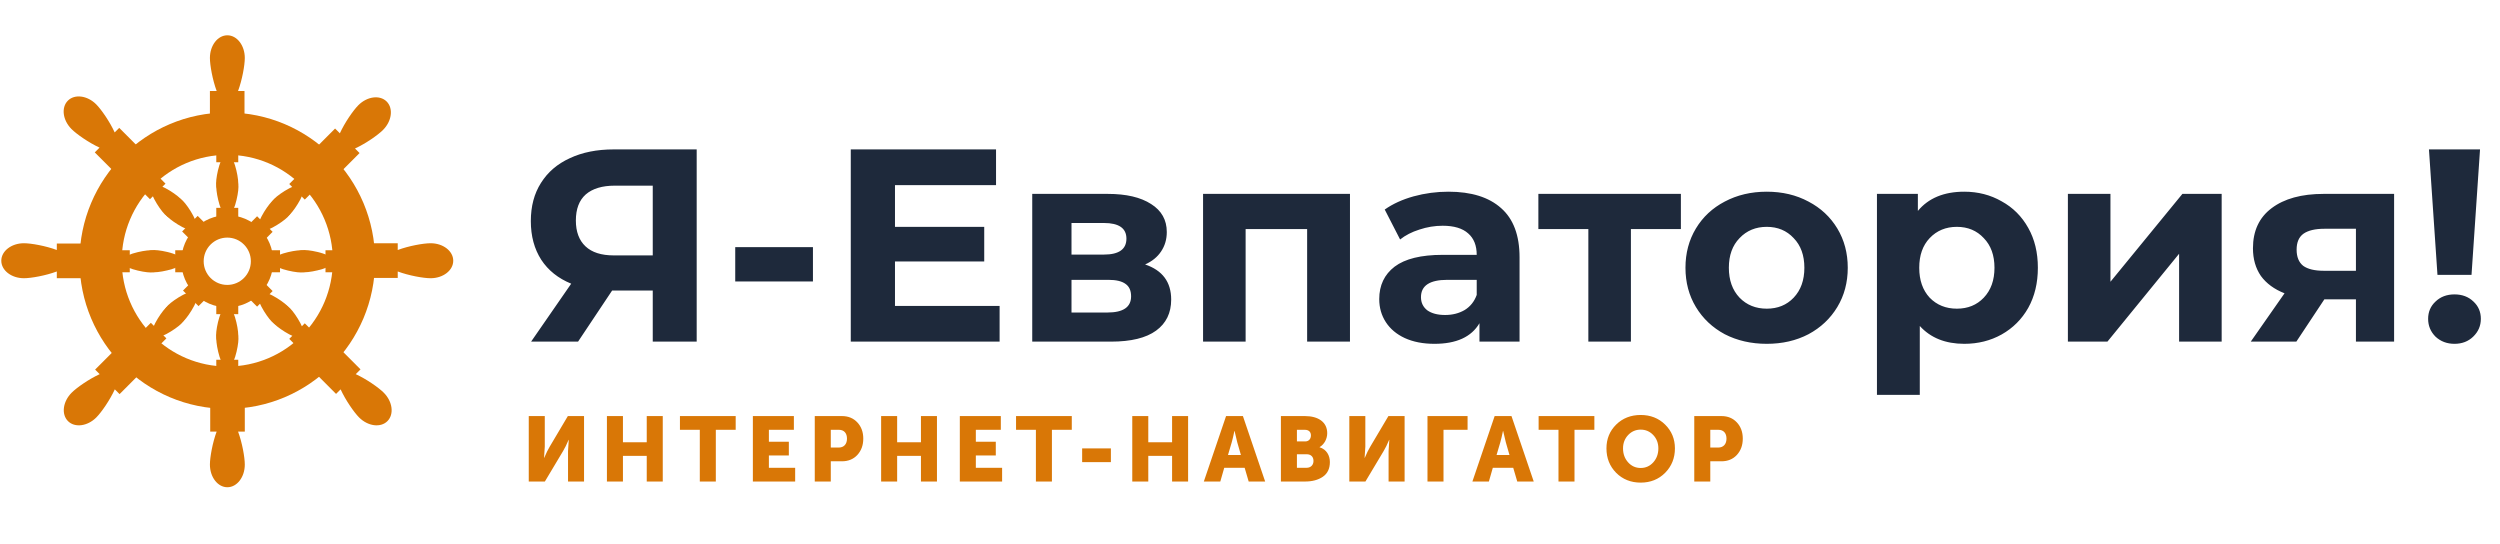
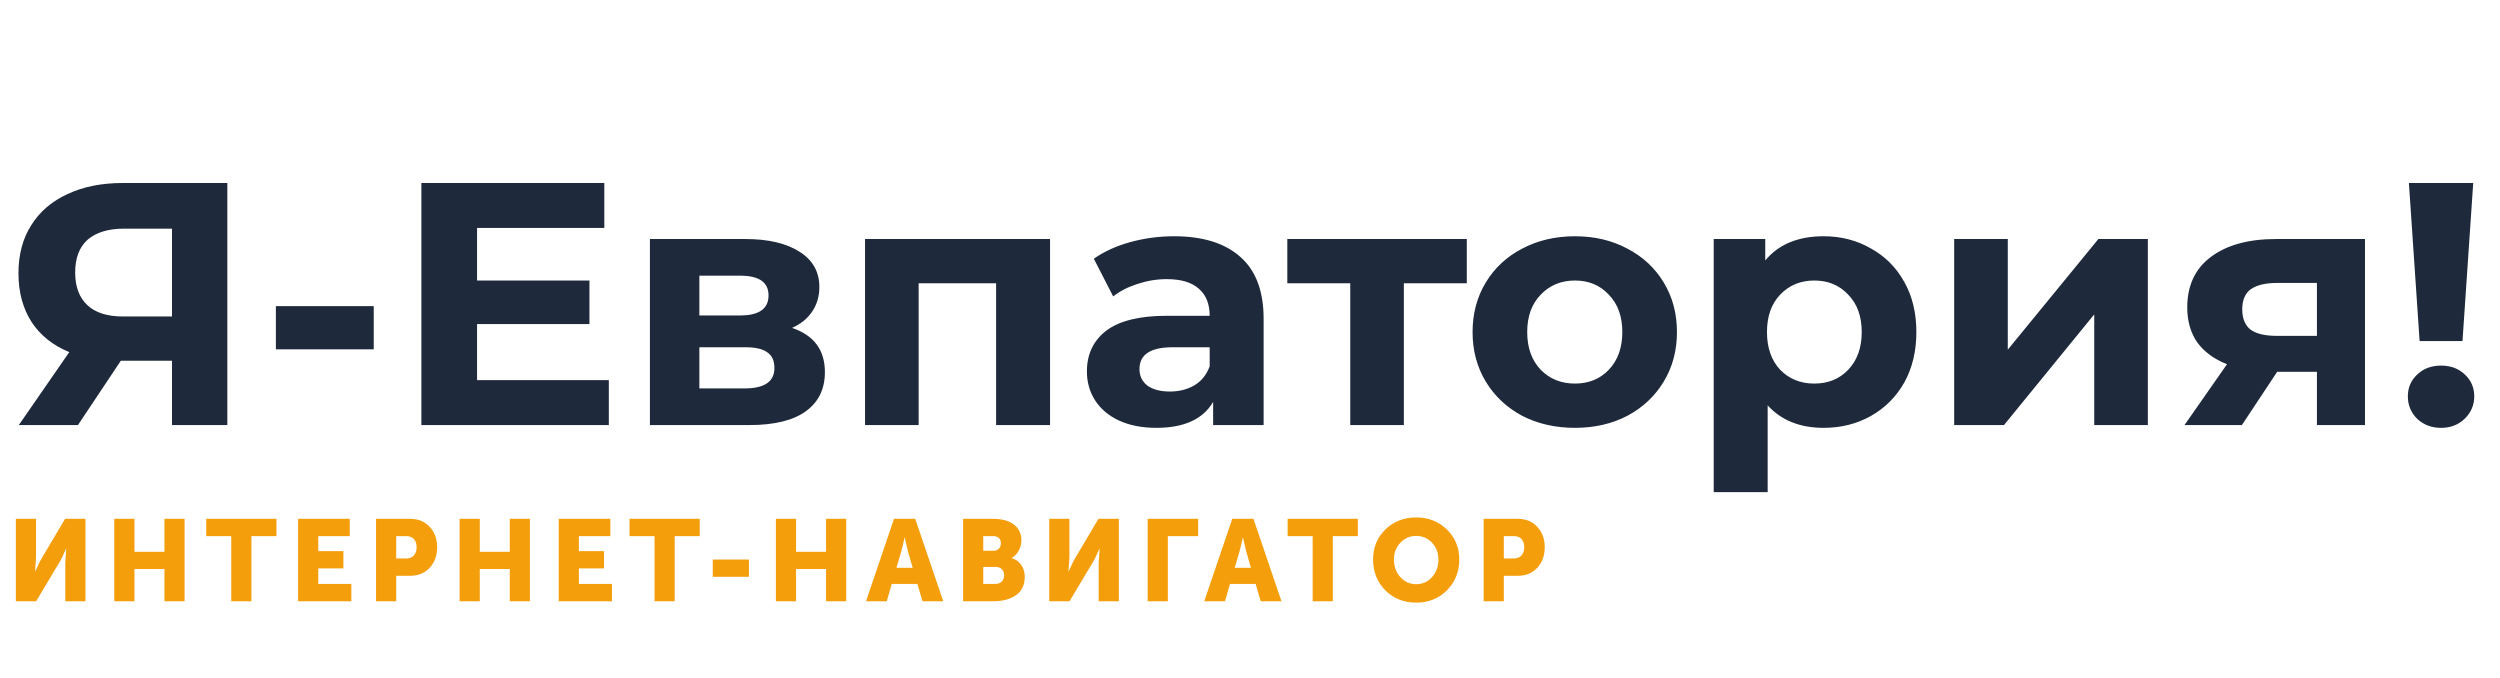
- <svg xmlns="http://www.w3.org/2000/svg" width="437" height="95" viewBox="0 0 437 95" fill="none">
-   <path d="M121.781 26.116V59.716H114.101V50.788H106.997L101.045 59.716H92.837L99.845 49.588C97.573 48.66 95.829 47.268 94.613 45.412C93.397 43.524 92.789 41.268 92.789 38.644C92.789 36.052 93.381 33.828 94.565 31.972C95.749 30.084 97.429 28.644 99.605 27.652C101.781 26.628 104.341 26.116 107.285 26.116H121.781ZM107.477 32.452C105.269 32.452 103.573 32.964 102.389 33.988C101.237 35.012 100.661 36.532 100.661 38.548C100.661 40.5 101.221 42.004 102.341 43.06C103.461 44.116 105.109 44.644 107.285 44.644H114.101V32.452H107.477ZM128.519 43.204H142.103V49.204H128.519V43.204ZM174.731 53.476V59.716H148.715V26.116H174.107V32.356H156.443V39.652H172.043V45.7H156.443V53.476H174.731ZM200.163 46.228C203.203 47.252 204.723 49.3 204.723 52.372C204.723 54.708 203.843 56.516 202.083 57.796C200.323 59.076 197.699 59.716 194.211 59.716H180.435V33.892H193.635C196.867 33.892 199.395 34.484 201.219 35.668C203.043 36.82 203.955 38.452 203.955 40.564C203.955 41.844 203.619 42.98 202.947 43.972C202.307 44.932 201.379 45.684 200.163 46.228ZM187.299 44.5H192.963C195.587 44.5 196.899 43.572 196.899 41.716C196.899 39.892 195.587 38.98 192.963 38.98H187.299V44.5ZM193.587 54.628C196.339 54.628 197.715 53.684 197.715 51.796C197.715 50.804 197.395 50.084 196.755 49.636C196.115 49.156 195.107 48.916 193.731 48.916H187.299V54.628H193.587ZM235.975 33.892V59.716H228.487V40.036H217.735V59.716H210.295V33.892H235.975ZM253.186 33.508C257.186 33.508 260.258 34.468 262.402 36.388C264.546 38.276 265.618 41.14 265.618 44.98V59.716H258.61V56.5C257.202 58.9 254.578 60.1 250.738 60.1C248.754 60.1 247.026 59.764 245.554 59.092C244.114 58.42 243.01 57.492 242.242 56.308C241.474 55.124 241.09 53.78 241.09 52.276C241.09 49.876 241.986 47.988 243.778 46.612C245.602 45.236 248.402 44.548 252.178 44.548H258.13C258.13 42.916 257.634 41.668 256.642 40.804C255.65 39.908 254.162 39.46 252.178 39.46C250.802 39.46 249.442 39.684 248.098 40.132C246.786 40.548 245.666 41.124 244.738 41.86L242.05 36.628C243.458 35.636 245.138 34.868 247.09 34.324C249.074 33.78 251.106 33.508 253.186 33.508ZM252.61 55.06C253.89 55.06 255.026 54.772 256.018 54.196C257.01 53.588 257.714 52.708 258.13 51.556V48.916H252.994C249.922 48.916 248.386 49.924 248.386 51.94C248.386 52.9 248.754 53.668 249.49 54.244C250.258 54.788 251.298 55.06 252.61 55.06ZM293.819 40.036H285.083V59.716H277.643V40.036H268.907V33.892H293.819V40.036ZM308.828 60.1C306.108 60.1 303.66 59.54 301.484 58.42C299.34 57.268 297.66 55.684 296.444 53.668C295.228 51.652 294.62 49.364 294.62 46.804C294.62 44.244 295.228 41.956 296.444 39.94C297.66 37.924 299.34 36.356 301.484 35.236C303.66 34.084 306.108 33.508 308.828 33.508C311.548 33.508 313.98 34.084 316.124 35.236C318.268 36.356 319.948 37.924 321.164 39.94C322.38 41.956 322.988 44.244 322.988 46.804C322.988 49.364 322.38 51.652 321.164 53.668C319.948 55.684 318.268 57.268 316.124 58.42C313.98 59.54 311.548 60.1 308.828 60.1ZM308.828 53.956C310.748 53.956 312.316 53.316 313.532 52.036C314.78 50.724 315.404 48.98 315.404 46.804C315.404 44.628 314.78 42.9 313.532 41.62C312.316 40.308 310.748 39.652 308.828 39.652C306.908 39.652 305.324 40.308 304.076 41.62C302.828 42.9 302.204 44.628 302.204 46.804C302.204 48.98 302.828 50.724 304.076 52.036C305.324 53.316 306.908 53.956 308.828 53.956ZM343.355 33.508C345.755 33.508 347.931 34.068 349.883 35.188C351.867 36.276 353.419 37.828 354.539 39.844C355.659 41.828 356.219 44.148 356.219 46.804C356.219 49.46 355.659 51.796 354.539 53.812C353.419 55.796 351.867 57.348 349.883 58.468C347.931 59.556 345.755 60.1 343.355 60.1C340.059 60.1 337.467 59.06 335.579 56.98V69.028H328.091V33.892H335.243V36.868C337.099 34.628 339.803 33.508 343.355 33.508ZM342.059 53.956C343.979 53.956 345.547 53.316 346.763 52.036C348.011 50.724 348.635 48.98 348.635 46.804C348.635 44.628 348.011 42.9 346.763 41.62C345.547 40.308 343.979 39.652 342.059 39.652C340.139 39.652 338.555 40.308 337.307 41.62C336.091 42.9 335.483 44.628 335.483 46.804C335.483 48.98 336.091 50.724 337.307 52.036C338.555 53.316 340.139 53.956 342.059 53.956ZM361.467 33.892H368.907V49.252L381.483 33.892H388.347V59.716H380.907V44.356L368.379 59.716H361.467V33.892ZM418.489 33.892V59.716H411.817V52.324H406.297L401.401 59.716H393.433L399.337 51.268C397.545 50.564 396.169 49.556 395.209 48.244C394.281 46.9 393.817 45.284 393.817 43.396C393.817 40.356 394.905 38.02 397.081 36.388C399.289 34.724 402.313 33.892 406.153 33.892H418.489ZM406.297 39.988C404.697 39.988 403.481 40.276 402.649 40.852C401.849 41.428 401.449 42.356 401.449 43.636C401.449 44.916 401.833 45.86 402.601 46.468C403.401 47.044 404.601 47.332 406.201 47.332H411.817V39.988H406.297ZM424.581 26.116H433.509L432.021 48.052H426.069L424.581 26.116ZM429.045 60.1C427.733 60.1 426.629 59.684 425.733 58.852C424.869 57.988 424.437 56.948 424.437 55.732C424.437 54.516 424.869 53.508 425.733 52.708C426.597 51.876 427.701 51.46 429.045 51.46C430.389 51.46 431.493 51.876 432.357 52.708C433.221 53.508 433.653 54.516 433.653 55.732C433.653 56.948 433.205 57.988 432.309 58.852C431.445 59.684 430.357 60.1 429.045 60.1Z" fill="#1E293B" />
-   <path d="M95.243 84.17L98.427 78.842C98.731 78.346 99.051 77.69 99.387 76.89H99.419L99.291 78.842V84.17H102.091V72.73H99.259L96.091 78.074C95.787 78.57 95.467 79.226 95.131 80.026H95.099L95.227 78.074V72.73H92.427V84.17H95.243ZM108.89 84.17V79.69H113.05V84.17H115.85V72.73H113.05V77.306H108.89V72.73H106.09V84.17H108.89ZM125.126 84.17V75.13H128.598V72.73H118.854V75.13H122.326V84.17H125.126ZM138.994 84.17V81.77H134.402V79.61H137.89V77.21H134.402V75.13H138.77V72.73H131.602V84.17H138.994ZM145.221 84.17V80.634H147.173C148.277 80.634 149.173 80.266 149.861 79.53C150.549 78.778 150.901 77.834 150.901 76.666C150.901 75.514 150.549 74.57 149.861 73.834C149.173 73.098 148.277 72.73 147.173 72.73H142.421V84.17H145.221ZM145.221 75.13H146.645C147.541 75.13 148.053 75.722 148.053 76.666C148.053 77.61 147.541 78.234 146.597 78.234H145.221V75.13ZM156.821 84.17V79.69H160.981V84.17H163.781V72.73H160.981V77.306H156.821V72.73H154.021V84.17H156.821ZM175.169 84.17V81.77H170.577V79.61H174.065V77.21H170.577V75.13H174.945V72.73H167.777V84.17H175.169ZM183.876 84.17V75.13H187.348V72.73H177.604V75.13H181.076V84.17H183.876ZM194.183 80.778V78.378H189.159V80.778H194.183ZM200.721 84.17V79.69H204.881V84.17H207.681V72.73H204.881V77.306H200.721V72.73H197.921V84.17H200.721ZM213.309 84.17L213.997 81.77H217.565L218.269 84.17H221.149L217.261 72.73H214.317L210.429 84.17H213.309ZM215.309 77.306C215.453 76.826 215.597 76.17 215.773 75.338H215.805L216.269 77.306L216.909 79.53H214.653L215.309 77.306ZM228.11 84.17C229.374 84.17 230.414 83.898 231.23 83.338C232.046 82.778 232.462 81.93 232.462 80.762C232.462 79.626 231.886 78.554 230.67 78.186V78.154C231.502 77.658 231.998 76.698 231.998 75.722C231.998 73.802 230.462 72.73 228.11 72.73H223.902V84.17H228.11ZM226.702 75.13H228.094C228.798 75.13 229.15 75.53 229.15 76.106C229.15 76.698 228.798 77.162 228.142 77.162H226.702V75.13ZM226.702 79.402H228.398C229.182 79.402 229.598 79.882 229.598 80.57C229.598 81.258 229.15 81.77 228.382 81.77H226.702V79.402ZM238.677 84.17L241.861 78.842C242.165 78.346 242.485 77.69 242.821 76.89H242.853L242.725 78.842V84.17H245.525V72.73H242.693L239.525 78.074C239.221 78.57 238.901 79.226 238.565 80.026H238.533L238.661 78.074V72.73H235.861V84.17H238.677ZM252.324 84.17V75.13H256.532V72.73H249.524V84.17H252.324ZM260.256 84.17L260.944 81.77H264.512L265.216 84.17H268.096L264.208 72.73H261.264L257.376 84.17H260.256ZM262.256 77.306C262.4 76.826 262.544 76.17 262.72 75.338H262.752L263.216 77.306L263.856 79.53H261.6L262.256 77.306ZM275.223 84.17V75.13H278.695V72.73H268.951V75.13H272.423V84.17H275.223ZM280.809 78.378C280.809 80.074 281.369 81.498 282.505 82.65C283.641 83.786 285.081 84.362 286.793 84.362C288.505 84.362 289.929 83.786 291.065 82.65C292.201 81.498 292.777 80.074 292.777 78.378C292.777 76.73 292.201 75.338 291.065 74.218C289.929 73.098 288.505 72.538 286.793 72.538C285.081 72.538 283.641 73.098 282.505 74.218C281.369 75.338 280.809 76.73 280.809 78.378ZM283.705 78.378C283.705 77.45 284.009 76.666 284.601 76.042C285.193 75.418 285.929 75.098 286.793 75.098C287.657 75.098 288.393 75.418 288.985 76.042C289.577 76.666 289.881 77.45 289.881 78.378C289.881 79.354 289.577 80.17 288.985 80.826C288.393 81.482 287.657 81.802 286.793 81.802C285.929 81.802 285.193 81.482 284.601 80.826C284.009 80.17 283.705 79.354 283.705 78.378ZM298.958 84.17V80.634H300.91C302.014 80.634 302.91 80.266 303.598 79.53C304.286 78.778 304.638 77.834 304.638 76.666C304.638 75.514 304.286 74.57 303.598 73.834C302.91 73.098 302.014 72.73 300.91 72.73H296.158V84.17H298.958ZM298.958 75.13H300.382C301.278 75.13 301.79 75.722 301.79 76.666C301.79 77.61 301.278 78.234 300.334 78.234H298.958V75.13Z" fill="#D97706" />
-   <path d="M41.68 32.668C41.68 34.057 40.813 37.886 39.743 37.886C38.674 37.886 37.807 34.057 37.807 32.668C37.807 31.278 38.674 30.152 39.743 30.152C40.813 30.152 41.68 31.278 41.68 32.668Z" fill="#D97706" />
-   <path d="M37.807 36.332H41.646V40.791H37.807V36.332Z" fill="#D97706" />
-   <path d="M37.773 32.026C37.773 30.636 38.64 26.808 39.71 26.808C40.779 26.808 41.646 30.636 41.646 32.026C41.646 33.416 40.779 34.542 39.71 34.542C38.64 34.542 37.773 33.416 37.773 32.026Z" fill="#D97706" />
-   <path d="M41.646 28.361H37.807L37.807 23.903H41.646V28.361Z" fill="#D97706" />
-   <path d="M41.68 59.222C41.68 60.611 40.813 64.44 39.743 64.44C38.674 64.44 37.807 60.611 37.807 59.222C37.807 57.832 38.674 56.706 39.743 56.706C40.813 56.706 41.68 57.832 41.68 59.222Z" fill="#D97706" />
-   <path d="M37.807 62.886H41.646V67.345H37.807V62.886Z" fill="#D97706" />
-   <path d="M37.773 58.58C37.773 57.191 38.64 53.362 39.71 53.362C40.779 53.362 41.646 57.191 41.646 58.58C41.646 59.97 40.779 61.096 39.71 61.096C38.64 61.096 37.773 59.97 37.773 58.58Z" fill="#D97706" />
-   <path d="M41.646 54.916H37.807L37.807 50.458H41.646V54.916Z" fill="#D97706" />
-   <path d="M53.242 43.71C54.628 43.71 58.446 44.58 58.446 45.652C58.446 46.725 54.628 47.594 53.242 47.594C51.856 47.594 50.733 46.725 50.733 45.652C50.733 44.58 51.856 43.71 53.242 43.71Z" fill="#D97706" />
-   <path d="M56.897 47.594V43.744H61.343V47.594H56.897Z" fill="#D97706" />
-   <path d="M52.602 47.628C51.216 47.628 47.398 46.758 47.398 45.686C47.398 44.613 51.216 43.744 52.602 43.744C53.988 43.744 55.111 44.613 55.111 45.686C55.111 46.758 53.988 47.628 52.602 47.628Z" fill="#D97706" />
-   <path d="M48.948 43.744V47.594H44.502V43.744H48.948Z" fill="#D97706" />
-   <path d="M26.978 43.71C28.364 43.71 32.182 44.58 32.182 45.652C32.182 46.725 28.364 47.594 26.978 47.594C25.592 47.594 24.469 46.725 24.469 45.652C24.469 44.58 25.592 43.71 26.978 43.71Z" fill="#D97706" />
-   <path d="M30.633 47.594V43.744H35.078V47.594H30.633Z" fill="#D97706" />
-   <path d="M26.338 47.628C24.952 47.628 21.134 46.758 21.134 45.686C21.134 44.613 24.952 43.744 26.338 43.744C27.724 43.744 28.847 44.613 28.847 45.686C28.847 46.758 27.724 47.628 26.338 47.628Z" fill="#D97706" />
-   <path d="M22.684 43.744V47.594H18.238V43.744H22.684Z" fill="#D97706" />
-   <path d="M31.99 35.123C32.97 36.105 35.057 39.427 34.3 40.185C33.544 40.944 30.231 38.852 29.251 37.869C28.271 36.886 28.09 35.475 28.846 34.717C29.603 33.958 31.01 34.14 31.99 35.123Z" fill="#D97706" />
-   <path d="M31.835 40.46L34.55 37.738L37.694 40.89L34.979 43.613L31.835 40.46Z" fill="#D97706" />
-   <path d="M28.775 37.439C27.795 36.456 25.709 33.134 26.465 32.376C27.221 31.618 30.534 33.71 31.514 34.693C32.494 35.675 32.675 37.087 31.919 37.845C31.162 38.603 29.755 38.422 28.775 37.439Z" fill="#D97706" />
-   <path d="M28.93 32.101L26.215 34.824L23.071 31.672L25.786 28.949L28.93 32.101Z" fill="#D97706" />
-   <path d="M50.715 53.899C51.695 54.882 53.782 58.204 53.025 58.962C52.269 59.721 48.956 57.628 47.976 56.645C46.996 55.663 46.815 54.252 47.572 53.493C48.328 52.735 49.735 52.916 50.715 53.899Z" fill="#D97706" />
-   <path d="M50.56 59.237L53.276 56.514L56.419 59.667L53.704 62.389L50.56 59.237Z" fill="#D97706" />
-   <path d="M47.5 56.216C46.52 55.233 44.434 51.911 45.19 51.153C45.946 50.394 49.259 52.487 50.239 53.469C51.219 54.452 51.4 55.863 50.644 56.622C49.888 57.38 48.48 57.198 47.5 56.216Z" fill="#D97706" />
-   <path d="M47.655 50.878L44.94 53.601L41.796 50.448L44.511 47.726L47.655 50.878Z" fill="#D97706" />
-   <path d="M47.953 34.732C48.932 33.75 52.245 31.657 53.002 32.416C53.758 33.174 51.671 36.496 50.691 37.479C49.712 38.462 48.304 38.643 47.548 37.885C46.791 37.126 46.973 35.715 47.953 34.732Z" fill="#D97706" />
-   <path d="M53.276 34.888L50.56 32.165L53.704 29.013L56.419 31.735L53.276 34.888Z" fill="#D97706" />
-   <path d="M50.263 37.956C49.283 38.939 45.97 41.032 45.214 40.273C44.457 39.515 46.544 36.193 47.524 35.21C48.504 34.227 49.911 34.046 50.668 34.804C51.424 35.562 51.243 36.974 50.263 37.956Z" fill="#D97706" />
-   <path d="M44.94 37.801L47.655 40.524L44.511 43.676L41.796 40.954L44.94 37.801Z" fill="#D97706" />
-   <path d="M29.381 53.355C30.361 52.373 33.674 50.28 34.43 51.039C35.186 51.797 33.1 55.119 32.12 56.102C31.14 57.084 29.732 57.266 28.976 56.508C28.22 55.749 28.401 54.338 29.381 53.355Z" fill="#D97706" />
-   <path d="M34.704 53.51L31.989 50.788L35.133 47.635L37.848 50.358L34.704 53.51Z" fill="#D97706" />
-   <path d="M31.691 56.579C30.711 57.562 27.398 59.654 26.642 58.896C25.886 58.137 27.972 54.815 28.952 53.833C29.932 52.85 31.34 52.668 32.096 53.427C32.852 54.185 32.671 55.597 31.691 56.579Z" fill="#D97706" />
-   <path d="M26.368 56.424L29.083 59.147L25.939 62.299L23.224 59.576L26.368 56.424Z" fill="#D97706" />
-   <path fill-rule="evenodd" clip-rule="evenodd" d="M39.732 64.066C49.921 64.066 58.182 55.783 58.182 45.566C58.182 35.348 49.921 27.065 39.732 27.065C29.542 27.065 21.282 35.348 21.282 45.566C21.282 55.783 29.542 64.066 39.732 64.066ZM39.732 71.467C53.997 71.467 65.562 59.87 65.562 45.566C65.562 31.261 53.997 19.664 39.732 19.664C25.466 19.664 13.902 31.261 13.902 45.566C13.902 59.87 25.466 71.467 39.732 71.467Z" fill="#D97706" />
-   <path fill-rule="evenodd" clip-rule="evenodd" d="M39.727 49.804C42.004 49.804 43.851 47.953 43.851 45.669C43.851 43.385 42.004 41.533 39.727 41.533C37.449 41.533 35.602 43.385 35.602 45.669C35.602 47.953 37.449 49.804 39.727 49.804ZM39.727 53.722C44.162 53.722 47.758 50.117 47.758 45.669C47.758 41.221 44.162 37.616 39.727 37.616C35.291 37.616 31.695 41.221 31.695 45.669C31.695 50.117 35.291 53.722 39.727 53.722Z" fill="#D97706" />
-   <path fill-rule="evenodd" clip-rule="evenodd" d="M41.613 15.901C42.33 13.972 42.791 11.403 42.791 10.131C42.791 7.943 41.426 6.17 39.742 6.17C38.058 6.17 36.693 7.943 36.693 10.131C36.693 11.403 37.154 13.972 37.871 15.901H36.693V22.92H42.738V15.901H41.613Z" fill="#D97706" />
-   <path fill-rule="evenodd" clip-rule="evenodd" d="M37.871 75.439C37.154 77.367 36.693 79.936 36.693 81.208C36.693 83.396 38.058 85.17 39.742 85.17C41.426 85.17 42.791 83.396 42.791 81.208C42.791 79.936 42.33 77.367 41.613 75.439H42.791V68.419H36.746V75.439H37.871Z" fill="#D97706" />
-   <path fill-rule="evenodd" clip-rule="evenodd" d="M69.523 47.452C71.446 48.171 74.008 48.633 75.276 48.633C77.458 48.633 79.227 47.264 79.227 45.576C79.227 43.887 77.458 42.518 75.276 42.518C74.008 42.518 71.446 42.981 69.523 43.7V42.518H62.523V48.58H69.523V47.452Z" fill="#D97706" />
-   <path fill-rule="evenodd" clip-rule="evenodd" d="M9.931 43.7C8.008 42.981 5.446 42.518 4.178 42.518C1.996 42.518 0.227 43.887 0.227 45.576C0.227 47.264 1.996 48.633 4.178 48.633C5.446 48.633 8.008 48.171 9.931 47.452V48.633H16.931V42.571H9.931V43.7Z" fill="#D97706" />
-   <path fill-rule="evenodd" clip-rule="evenodd" d="M62.053 25.957C63.92 25.102 66.057 23.612 66.954 22.713C68.497 21.166 68.782 18.944 67.592 17.75C66.401 16.555 64.185 16.842 62.642 18.389C61.745 19.288 60.26 21.432 59.407 23.304L58.574 22.468L53.624 27.432L57.899 31.718L62.848 26.755L62.053 25.957Z" fill="#D97706" />
-   <path fill-rule="evenodd" clip-rule="evenodd" d="M17.423 65.403C15.556 66.259 13.418 67.748 12.521 68.648C10.978 70.195 10.693 72.417 11.884 73.611C13.075 74.805 15.29 74.519 16.833 72.972C17.73 72.073 19.216 69.929 20.069 68.057L20.902 68.892L25.851 63.929L21.577 59.642L16.627 64.606L17.423 65.403Z" fill="#D97706" />
-   <path fill-rule="evenodd" clip-rule="evenodd" d="M59.539 68.057C60.392 69.929 61.877 72.073 62.774 72.972C64.317 74.519 66.533 74.805 67.724 73.611C68.915 72.417 68.629 70.195 67.086 68.648C66.19 67.748 64.052 66.259 62.185 65.403L63.018 64.568L58.068 59.605L53.794 63.891L58.743 68.855L59.539 68.057Z" fill="#D97706" />
-   <path fill-rule="evenodd" clip-rule="evenodd" d="M20.047 23.15C19.194 21.278 17.709 19.134 16.812 18.235C15.269 16.688 13.053 16.402 11.862 17.596C10.672 18.79 10.957 21.012 12.5 22.559C13.397 23.458 15.534 24.948 17.401 25.803L16.568 26.639L21.518 31.602L25.793 27.315L20.843 22.352L20.047 23.15Z" fill="#D97706" />
+ <svg xmlns="http://www.w3.org/2000/svg" width="347" height="94" viewBox="0 0 347 94" fill="none">
+   <path d="M31.554 25.4V59H23.874V50.072H16.77L10.818 59H2.61L9.618 48.872C7.346 47.944 5.602 46.552 4.386 44.696C3.17 42.808 2.562 40.552 2.562 37.928C2.562 35.336 3.154 33.112 4.338 31.256C5.522 29.368 7.202 27.928 9.378 26.936C11.554 25.912 14.114 25.4 17.058 25.4H31.554ZM17.25 31.736C15.042 31.736 13.346 32.248 12.162 33.272C11.01 34.296 10.434 35.816 10.434 37.832C10.434 39.784 10.994 41.288 12.114 42.344C13.234 43.4 14.882 43.928 17.058 43.928H23.874V31.736H17.25ZM38.292 42.488H51.876V48.488H38.292V42.488ZM84.504 52.76V59H58.487V25.4H83.879V31.64H66.216V38.936H81.816V44.984H66.216V52.76H84.504ZM109.936 45.512C112.976 46.536 114.496 48.584 114.496 51.656C114.496 53.992 113.616 55.8 111.856 57.08C110.096 58.36 107.472 59 103.984 59H90.208V33.176H103.408C106.64 33.176 109.168 33.768 110.992 34.952C112.816 36.104 113.728 37.736 113.728 39.848C113.728 41.128 113.392 42.264 112.72 43.256C112.08 44.216 111.152 44.968 109.936 45.512ZM97.072 43.784H102.736C105.36 43.784 106.672 42.856 106.672 41C106.672 39.176 105.36 38.264 102.736 38.264H97.072V43.784ZM103.36 53.912C106.112 53.912 107.488 52.968 107.488 51.08C107.488 50.088 107.168 49.368 106.528 48.92C105.888 48.44 104.88 48.2 103.504 48.2H97.072V53.912H103.36ZM145.748 33.176V59H138.26V39.32H127.508V59H120.068V33.176H145.748ZM162.959 32.792C166.959 32.792 170.031 33.752 172.175 35.672C174.319 37.56 175.391 40.424 175.391 44.264V59H168.383V55.784C166.975 58.184 164.351 59.384 160.511 59.384C158.527 59.384 156.799 59.048 155.327 58.376C153.887 57.704 152.783 56.776 152.015 55.592C151.247 54.408 150.863 53.064 150.863 51.56C150.863 49.16 151.759 47.272 153.551 45.896C155.375 44.52 158.175 43.832 161.951 43.832H167.903C167.903 42.2 167.407 40.952 166.415 40.088C165.423 39.192 163.935 38.744 161.951 38.744C160.575 38.744 159.215 38.968 157.871 39.416C156.559 39.832 155.439 40.408 154.511 41.144L151.823 35.912C153.231 34.92 154.911 34.152 156.863 33.608C158.847 33.064 160.879 32.792 162.959 32.792ZM162.383 54.344C163.663 54.344 164.799 54.056 165.791 53.48C166.783 52.872 167.487 51.992 167.903 50.84V48.2H162.767C159.695 48.2 158.159 49.208 158.159 51.224C158.159 52.184 158.527 52.952 159.263 53.528C160.031 54.072 161.071 54.344 162.383 54.344ZM203.592 39.32H194.856V59H187.416V39.32H178.68V33.176H203.592V39.32ZM218.601 59.384C215.881 59.384 213.433 58.824 211.257 57.704C209.113 56.552 207.433 54.968 206.217 52.952C205.001 50.936 204.393 48.648 204.393 46.088C204.393 43.528 205.001 41.24 206.217 39.224C207.433 37.208 209.113 35.64 211.257 34.52C213.433 33.368 215.881 32.792 218.601 32.792C221.321 32.792 223.753 33.368 225.897 34.52C228.041 35.64 229.721 37.208 230.937 39.224C232.153 41.24 232.761 43.528 232.761 46.088C232.761 48.648 232.153 50.936 230.937 52.952C229.721 54.968 228.041 56.552 225.897 57.704C223.753 58.824 221.321 59.384 218.601 59.384ZM218.601 53.24C220.521 53.24 222.089 52.6 223.305 51.32C224.553 50.008 225.177 48.264 225.177 46.088C225.177 43.912 224.553 42.184 223.305 40.904C222.089 39.592 220.521 38.936 218.601 38.936C216.681 38.936 215.097 39.592 213.849 40.904C212.601 42.184 211.977 43.912 211.977 46.088C211.977 48.264 212.601 50.008 213.849 51.32C215.097 52.6 216.681 53.24 218.601 53.24ZM253.128 32.792C255.528 32.792 257.704 33.352 259.656 34.472C261.64 35.56 263.192 37.112 264.312 39.128C265.432 41.112 265.992 43.432 265.992 46.088C265.992 48.744 265.432 51.08 264.312 53.096C263.192 55.08 261.64 56.632 259.656 57.752C257.704 58.84 255.528 59.384 253.128 59.384C249.832 59.384 247.24 58.344 245.352 56.264V68.312H237.864V33.176H245.016V36.152C246.872 33.912 249.576 32.792 253.128 32.792ZM251.832 53.24C253.752 53.24 255.32 52.6 256.536 51.32C257.784 50.008 258.408 48.264 258.408 46.088C258.408 43.912 257.784 42.184 256.536 40.904C255.32 39.592 253.752 38.936 251.832 38.936C249.912 38.936 248.328 39.592 247.08 40.904C245.864 42.184 245.256 43.912 245.256 46.088C245.256 48.264 245.864 50.008 247.08 51.32C248.328 52.6 249.912 53.24 251.832 53.24ZM271.24 33.176H278.68V48.536L291.256 33.176H298.12V59H290.68V43.64L278.152 59H271.24V33.176ZM328.262 33.176V59H321.59V51.608H316.07L311.174 59H303.206L309.11 50.552C307.318 49.848 305.942 48.84 304.982 47.528C304.054 46.184 303.59 44.568 303.59 42.68C303.59 39.64 304.678 37.304 306.854 35.672C309.062 34.008 312.086 33.176 315.926 33.176H328.262ZM316.07 39.272C314.47 39.272 313.254 39.56 312.422 40.136C311.622 40.712 311.222 41.64 311.222 42.92C311.222 44.2 311.606 45.144 312.374 45.752C313.174 46.328 314.374 46.616 315.974 46.616H321.59V39.272H316.07ZM334.354 25.4H343.282L341.794 47.336H335.842L334.354 25.4ZM338.818 59.384C337.506 59.384 336.402 58.968 335.506 58.136C334.642 57.272 334.21 56.232 334.21 55.016C334.21 53.8 334.642 52.792 335.506 51.992C336.37 51.16 337.474 50.744 338.818 50.744C340.162 50.744 341.266 51.16 342.13 51.992C342.994 52.792 343.426 53.8 343.426 55.016C343.426 56.232 342.978 57.272 342.082 58.136C341.218 58.968 340.13 59.384 338.818 59.384Z" fill="#1E293B" />
+   <path d="M5.016 83.454L8.2 78.126C8.504 77.63 8.824 76.974 9.16 76.174H9.192L9.064 78.126V83.454H11.864V72.014H9.032L5.864 77.358C5.56 77.854 5.24 78.51 4.904 79.31H4.872L5 77.358V72.014H2.2V83.454H5.016ZM18.663 83.454V78.974H22.823V83.454H25.622V72.014H22.823V76.59H18.663V72.014H15.863V83.454H18.663ZM34.899 83.454V74.414H38.371V72.014H28.627V74.414H32.099V83.454H34.899ZM48.767 83.454V81.054H44.175V78.894H47.663V76.494H44.175V74.414H48.543V72.014H41.375V83.454H48.767ZM54.994 83.454V79.918H56.946C58.05 79.918 58.946 79.55 59.634 78.814C60.322 78.062 60.674 77.118 60.674 75.95C60.674 74.798 60.322 73.854 59.634 73.118C58.946 72.382 58.05 72.014 56.946 72.014H52.194V83.454H54.994ZM54.994 74.414H56.418C57.314 74.414 57.826 75.006 57.826 75.95C57.826 76.894 57.314 77.518 56.37 77.518H54.994V74.414ZM66.594 83.454V78.974H70.754V83.454H73.554V72.014H70.754V76.59H66.594V72.014H63.794V83.454H66.594ZM84.942 83.454V81.054H80.35V78.894H83.838V76.494H80.35V74.414H84.718V72.014H77.55V83.454H84.942ZM93.649 83.454V74.414H97.121V72.014H87.377V74.414H90.849V83.454H93.649ZM103.956 80.062V77.662H98.931V80.062H103.956ZM110.494 83.454V78.974H114.654V83.454H117.454V72.014H114.654V76.59H110.494V72.014H107.694V83.454H110.494ZM123.082 83.454L123.77 81.054H127.338L128.042 83.454H130.922L127.034 72.014H124.09L120.202 83.454H123.082ZM125.082 76.59C125.226 76.11 125.37 75.454 125.546 74.622H125.578L126.042 76.59L126.682 78.814H124.426L125.082 76.59ZM137.883 83.454C139.147 83.454 140.187 83.182 141.003 82.622C141.819 82.062 142.235 81.214 142.235 80.046C142.235 78.91 141.659 77.838 140.443 77.47V77.438C141.275 76.942 141.771 75.982 141.771 75.006C141.771 73.086 140.235 72.014 137.883 72.014H133.675V83.454H137.883ZM136.475 74.414H137.867C138.571 74.414 138.923 74.814 138.923 75.39C138.923 75.982 138.571 76.446 137.915 76.446H136.475V74.414ZM136.475 78.686H138.171C138.955 78.686 139.371 79.166 139.371 79.854C139.371 80.542 138.923 81.054 138.155 81.054H136.475V78.686ZM148.45 83.454L151.634 78.126C151.938 77.63 152.258 76.974 152.594 76.174H152.626L152.498 78.126V83.454H155.298V72.014H152.466L149.298 77.358C148.994 77.854 148.674 78.51 148.338 79.31H148.306L148.434 77.358V72.014H145.634V83.454H148.45ZM162.097 83.454V74.414H166.305V72.014H159.297V83.454H162.097ZM170.029 83.454L170.717 81.054H174.285L174.989 83.454H177.869L173.981 72.014H171.037L167.149 83.454H170.029ZM172.029 76.59C172.173 76.11 172.317 75.454 172.493 74.622H172.525L172.989 76.59L173.629 78.814H171.373L172.029 76.59ZM184.996 83.454V74.414H188.468V72.014H178.724V74.414H182.196V83.454H184.996ZM190.582 77.662C190.582 79.358 191.142 80.782 192.278 81.934C193.414 83.07 194.854 83.646 196.566 83.646C198.278 83.646 199.702 83.07 200.838 81.934C201.974 80.782 202.55 79.358 202.55 77.662C202.55 76.014 201.974 74.622 200.838 73.502C199.702 72.382 198.278 71.822 196.566 71.822C194.854 71.822 193.414 72.382 192.278 73.502C191.142 74.622 190.582 76.014 190.582 77.662ZM193.478 77.662C193.478 76.734 193.782 75.95 194.374 75.326C194.966 74.702 195.702 74.382 196.566 74.382C197.43 74.382 198.166 74.702 198.758 75.326C199.35 75.95 199.654 76.734 199.654 77.662C199.654 78.638 199.35 79.454 198.758 80.11C198.166 80.766 197.43 81.086 196.566 81.086C195.702 81.086 194.966 80.766 194.374 80.11C193.782 79.454 193.478 78.638 193.478 77.662ZM208.731 83.454V79.918H210.683C211.787 79.918 212.683 79.55 213.371 78.814C214.059 78.062 214.411 77.118 214.411 75.95C214.411 74.798 214.059 73.854 213.371 73.118C212.683 72.382 211.787 72.014 210.683 72.014H205.931V83.454H208.731ZM208.731 74.414H210.155C211.051 74.414 211.563 75.006 211.563 75.95C211.563 76.894 211.051 77.518 210.107 77.518H208.731V74.414Z" fill="#F59E0B" />
</svg>
